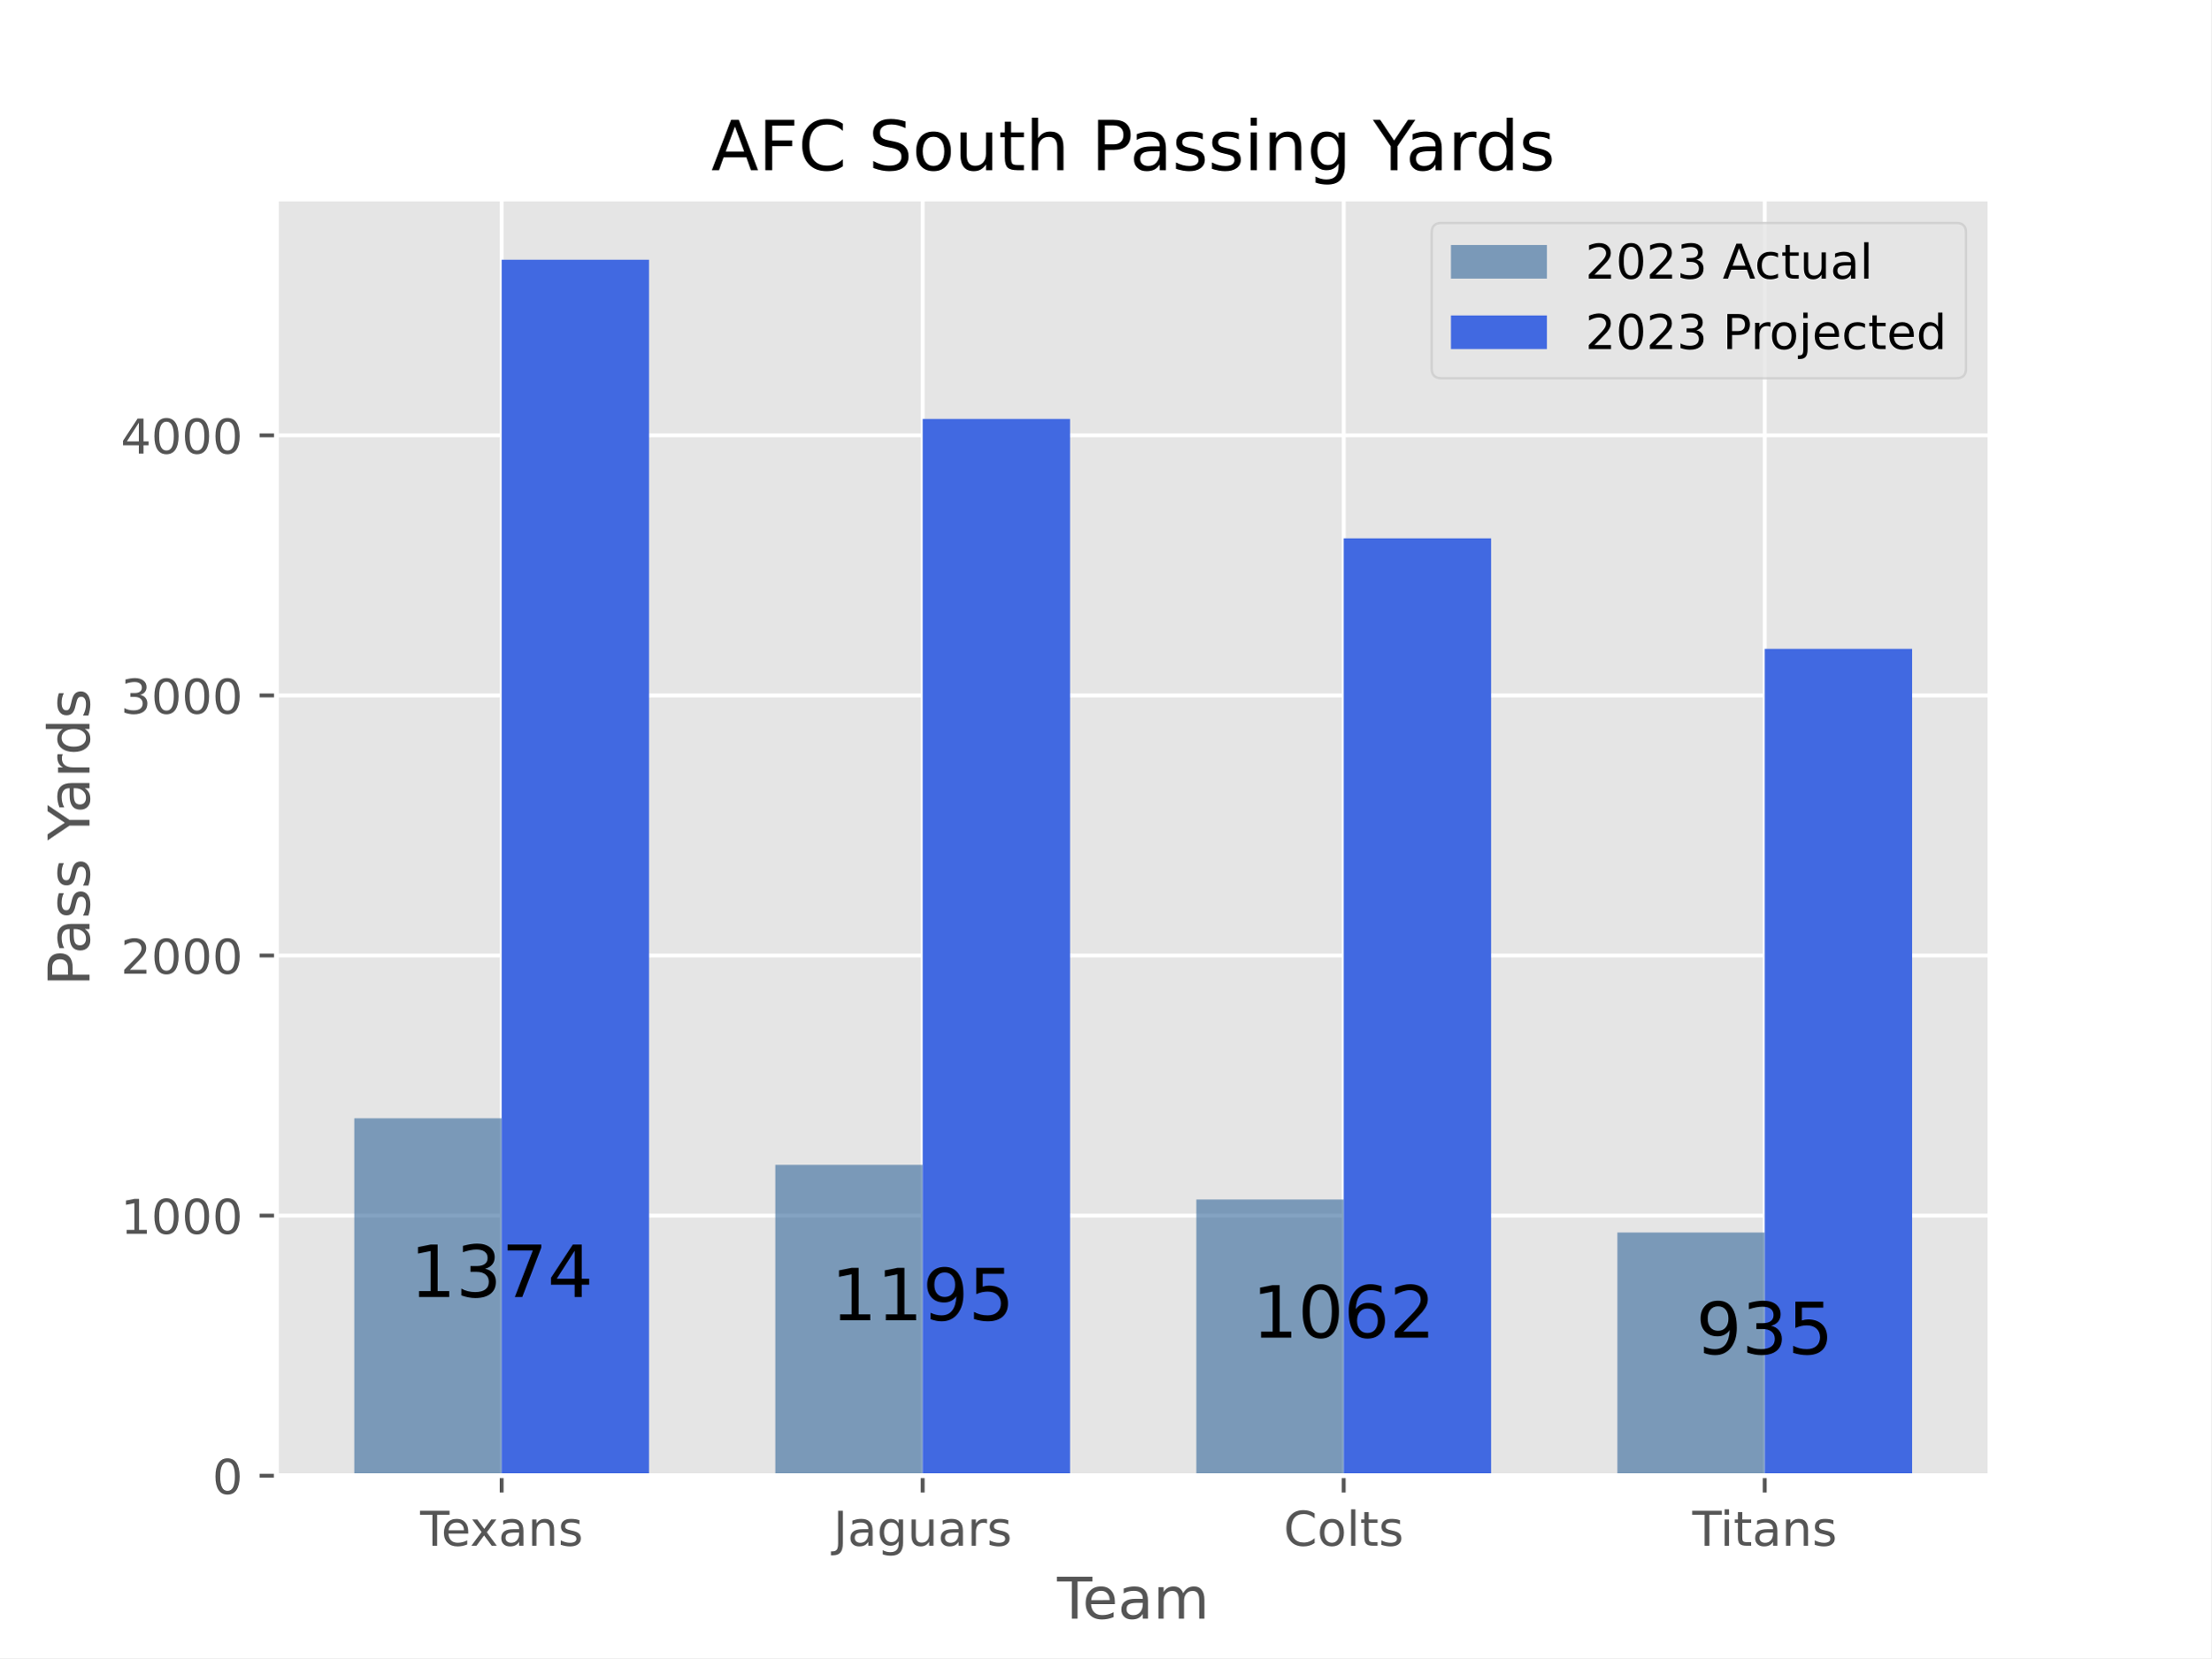
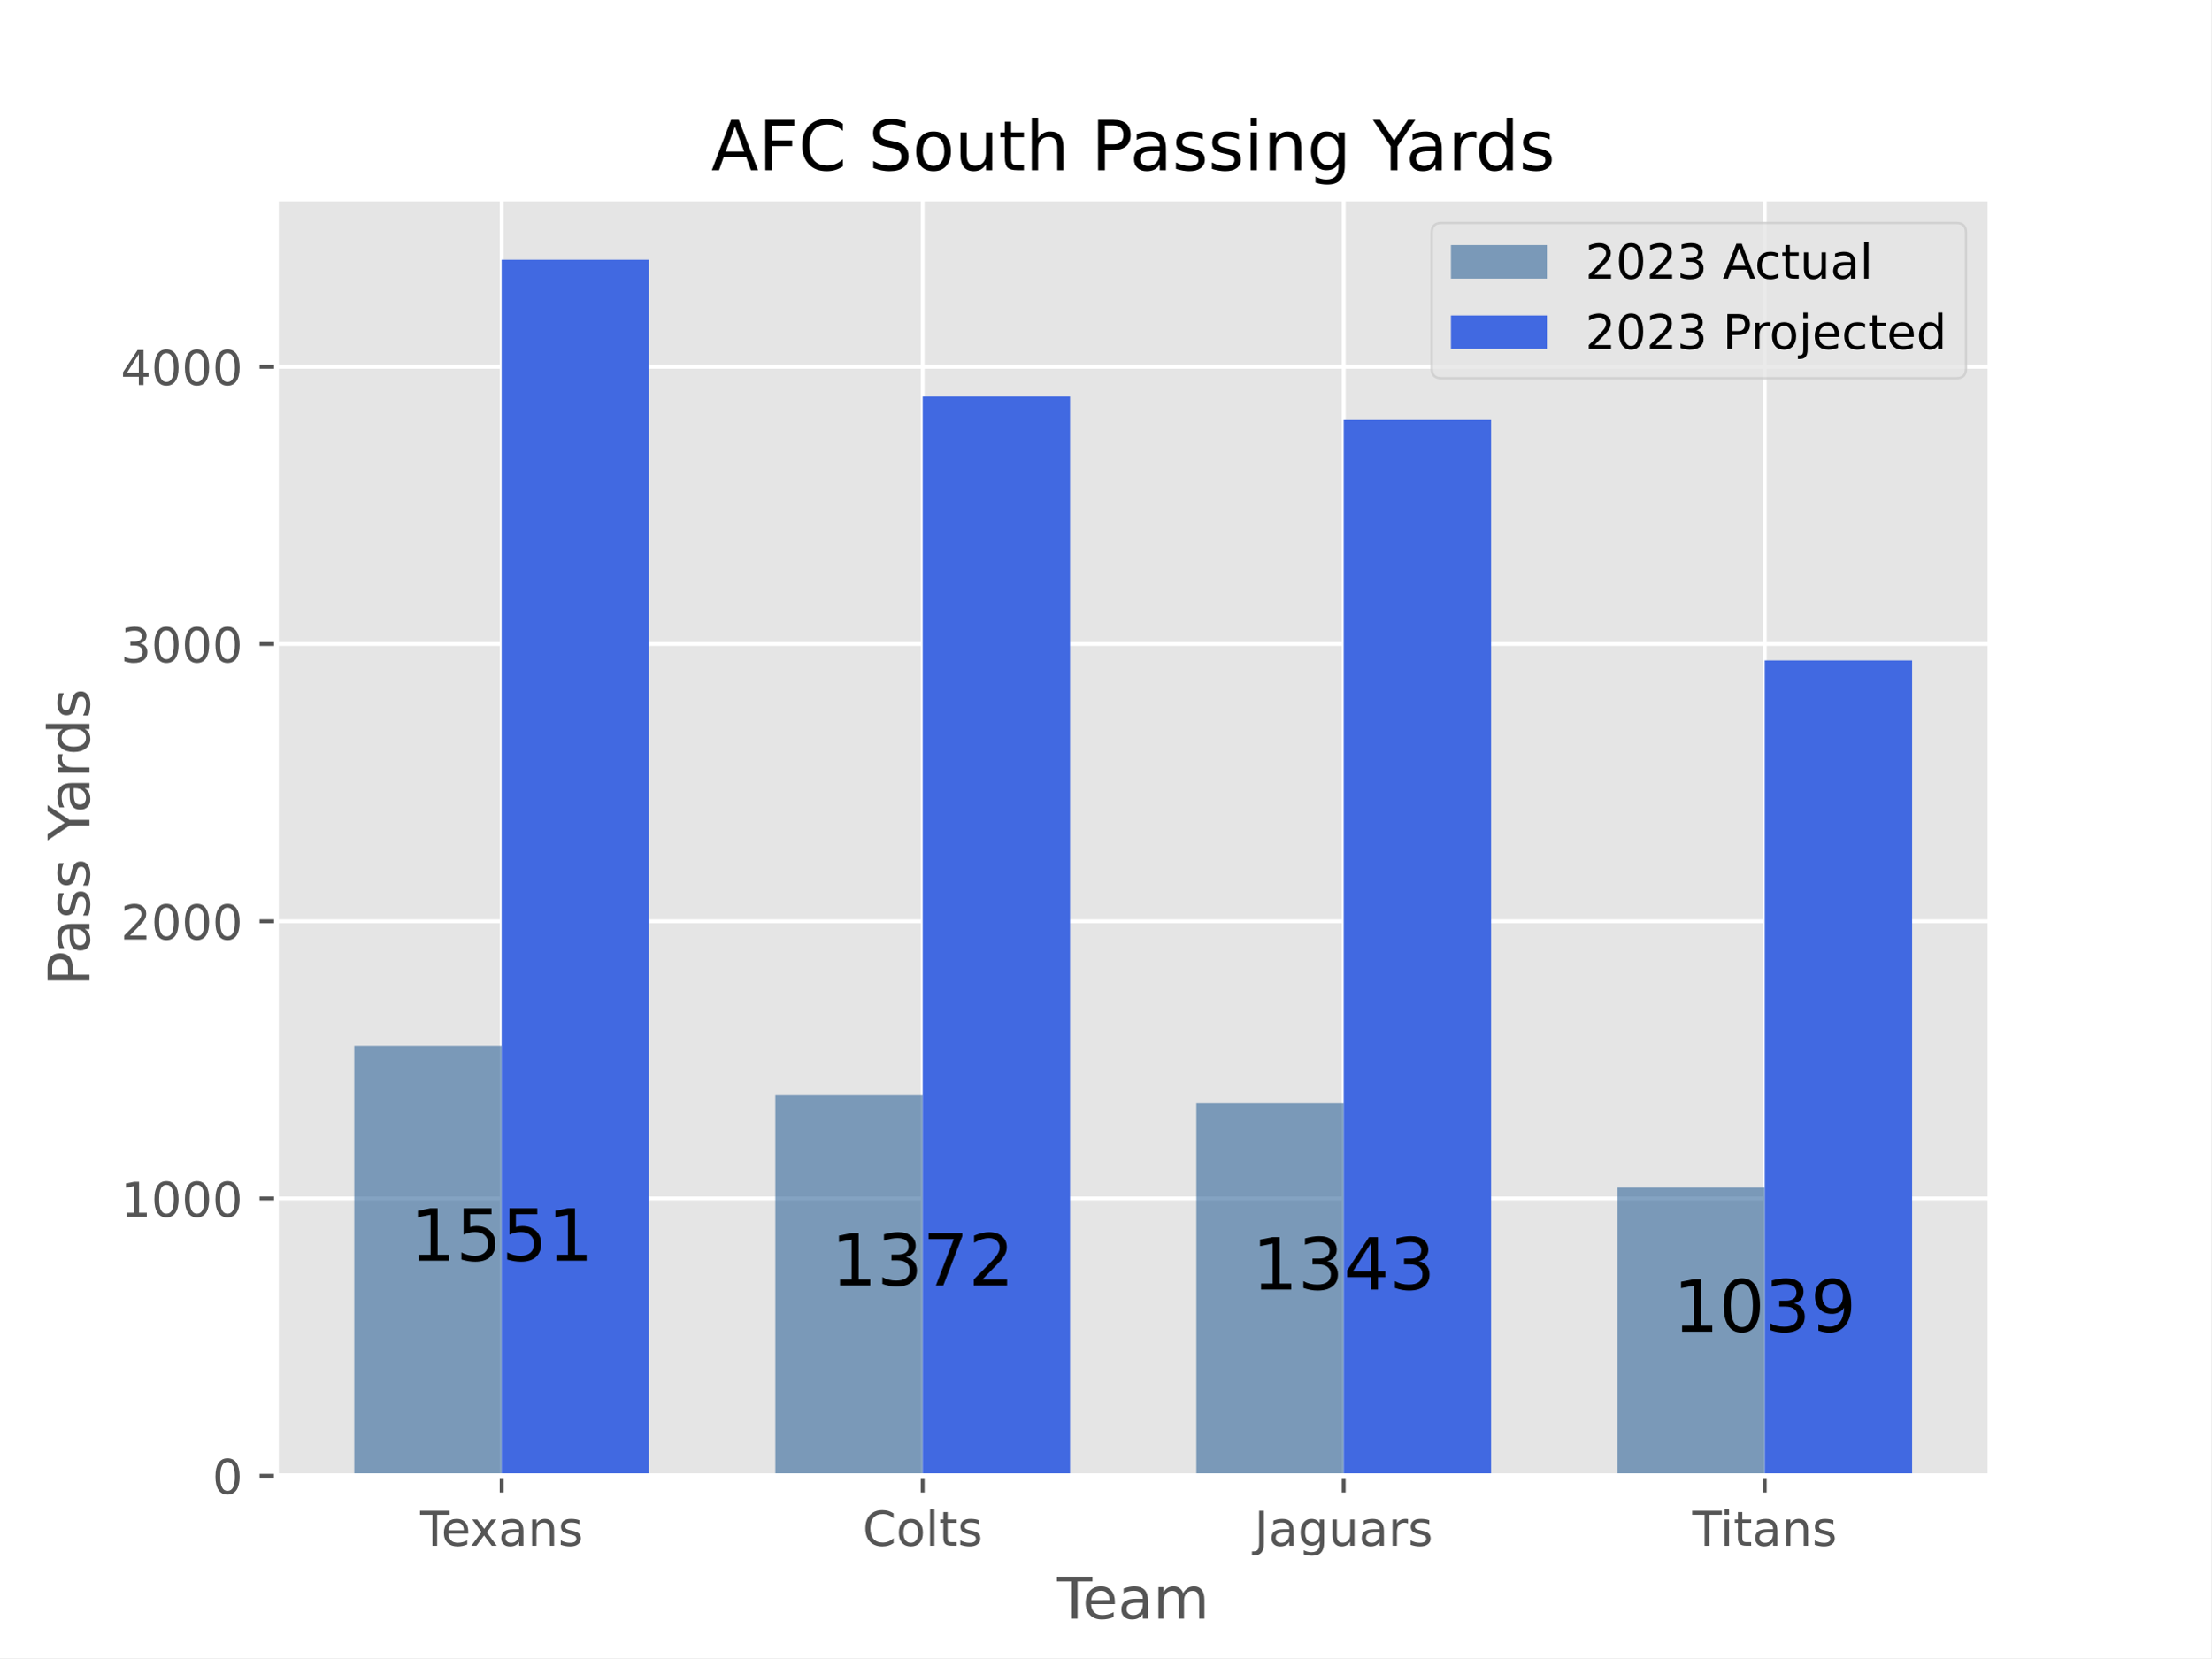
<svg xmlns="http://www.w3.org/2000/svg" xmlns:xlink="http://www.w3.org/1999/xlink" width="460.8pt" height="345.6pt" viewBox="0 0 460.8 345.6" version="1.1">
  <defs>
    <style type="text/css">*{stroke-linejoin: round; stroke-linecap: butt}</style>
  </defs>
  <g id="figure_1">
    <g id="patch_1">
      <path d="M 0 345.6  L 460.8 345.6  L 460.8 0  L 0 0  z " style="fill: #ffffff" />
    </g>
    <g id="axes_1">
      <g id="patch_2">
        <path d="M 57.6 307.584  L 414.72 307.584  L 414.72 41.472  L 57.6 41.472  z " style="fill: #e5e5e5" />
      </g>
      <g id="matplotlib.axis_1">
        <g id="xtick_1">
          <g id="line2d_1">
-             <path d="M 104.543 307.584  L 104.543 41.472  " clip-path="url(#pd7fde28d0a)" style="fill: none; stroke: #ffffff; stroke-width: 0.8; stroke-linecap: square" />
+             <path d="M 104.543 307.584  L 104.543 41.472  " clip-path="url(#pf786ea7216)" style="fill: none; stroke: #ffffff; stroke-width: 0.8; stroke-linecap: square" />
          </g>
          <g id="line2d_2">
            <defs>
-               <path id="me58709a48a" d="M 0 0  L 0 3.5  " style="stroke: #555555; stroke-width: 0.8" />
-             </defs>
-             <g>
-               <use xlink:href="#me58709a48a" x="104.543" y="307.584" style="fill: #555555; stroke: #555555; stroke-width: 0.8" />
+               <path id="md0ad144fc4" d="M 0 0  L 0 3.5  " style="stroke: #555555; stroke-width: 0.8" />
+             </defs>
+             <g>
+               <use xlink:href="#md0ad144fc4" x="104.543" y="307.584" style="fill: #555555; stroke: #555555; stroke-width: 0.8" />
            </g>
          </g>
          <g id="text_1">
            <g style="fill: #555555" transform="translate(87.55345 322.1824) scale(0.1 -0.1)">
              <defs>
                <path id="DejaVuSans-54" d="M -19 4666  L 3928 4666  L 3928 4134  L 2272 4134  L 2272 0  L 1638 0  L 1638 4134  L -19 4134  L -19 4666  z " transform="scale(0.015625)" />
                <path id="DejaVuSans-65" d="M 3597 1894  L 3597 1613  L 953 1613  Q 991 1019 1311 708  Q 1631 397 2203 397  Q 2534 397 2845 478  Q 3156 559 3463 722  L 3463 178  Q 3153 47 2828 -22  Q 2503 -91 2169 -91  Q 1331 -91 842 396  Q 353 884 353 1716  Q 353 2575 817 3079  Q 1281 3584 2069 3584  Q 2775 3584 3186 3129  Q 3597 2675 3597 1894  z M 3022 2063  Q 3016 2534 2758 2815  Q 2500 3097 2075 3097  Q 1594 3097 1305 2825  Q 1016 2553 972 2059  L 3022 2063  z " transform="scale(0.015625)" />
                <path id="DejaVuSans-78" d="M 3513 3500  L 2247 1797  L 3578 0  L 2900 0  L 1881 1375  L 863 0  L 184 0  L 1544 1831  L 300 3500  L 978 3500  L 1906 2253  L 2834 3500  L 3513 3500  z " transform="scale(0.015625)" />
                <path id="DejaVuSans-61" d="M 2194 1759  Q 1497 1759 1228 1600  Q 959 1441 959 1056  Q 959 750 1161 570  Q 1363 391 1709 391  Q 2188 391 2477 730  Q 2766 1069 2766 1631  L 2766 1759  L 2194 1759  z M 3341 1997  L 3341 0  L 2766 0  L 2766 531  Q 2569 213 2275 61  Q 1981 -91 1556 -91  Q 1019 -91 701 211  Q 384 513 384 1019  Q 384 1609 779 1909  Q 1175 2209 1959 2209  L 2766 2209  L 2766 2266  Q 2766 2663 2505 2880  Q 2244 3097 1772 3097  Q 1472 3097 1187 3025  Q 903 2953 641 2809  L 641 3341  Q 956 3463 1253 3523  Q 1550 3584 1831 3584  Q 2591 3584 2966 3190  Q 3341 2797 3341 1997  z " transform="scale(0.015625)" />
                <path id="DejaVuSans-6e" d="M 3513 2113  L 3513 0  L 2938 0  L 2938 2094  Q 2938 2591 2744 2837  Q 2550 3084 2163 3084  Q 1697 3084 1428 2787  Q 1159 2491 1159 1978  L 1159 0  L 581 0  L 581 3500  L 1159 3500  L 1159 2956  Q 1366 3272 1645 3428  Q 1925 3584 2291 3584  Q 2894 3584 3203 3211  Q 3513 2838 3513 2113  z " transform="scale(0.015625)" />
                <path id="DejaVuSans-73" d="M 2834 3397  L 2834 2853  Q 2591 2978 2328 3040  Q 2066 3103 1784 3103  Q 1356 3103 1142 2972  Q 928 2841 928 2578  Q 928 2378 1081 2264  Q 1234 2150 1697 2047  L 1894 2003  Q 2506 1872 2764 1633  Q 3022 1394 3022 966  Q 3022 478 2636 193  Q 2250 -91 1575 -91  Q 1294 -91 989 -36  Q 684 19 347 128  L 347 722  Q 666 556 975 473  Q 1284 391 1588 391  Q 1994 391 2212 530  Q 2431 669 2431 922  Q 2431 1156 2273 1281  Q 2116 1406 1581 1522  L 1381 1569  Q 847 1681 609 1914  Q 372 2147 372 2553  Q 372 3047 722 3315  Q 1072 3584 1716 3584  Q 2034 3584 2315 3537  Q 2597 3491 2834 3397  z " transform="scale(0.015625)" />
              </defs>
              <use xlink:href="#DejaVuSans-54" />
              <use xlink:href="#DejaVuSans-65" x="44.084" />
              <use xlink:href="#DejaVuSans-78" x="103.857" />
              <use xlink:href="#DejaVuSans-61" x="163.037" />
              <use xlink:href="#DejaVuSans-6e" x="224.316" />
              <use xlink:href="#DejaVuSans-73" x="287.695" />
            </g>
          </g>
        </g>
        <g id="xtick_2">
          <g id="line2d_3">
-             <path d="M 192.288 307.584  L 192.288 41.472  " clip-path="url(#pd7fde28d0a)" style="fill: none; stroke: #ffffff; stroke-width: 0.8; stroke-linecap: square" />
+             <path d="M 192.288 307.584  L 192.288 41.472  " clip-path="url(#pf786ea7216)" style="fill: none; stroke: #ffffff; stroke-width: 0.8; stroke-linecap: square" />
          </g>
          <g id="line2d_4">
            <g>
-               <use xlink:href="#me58709a48a" x="192.288" y="307.584" style="fill: #555555; stroke: #555555; stroke-width: 0.8" />
+               <use xlink:href="#md0ad144fc4" x="192.288" y="307.584" style="fill: #555555; stroke: #555555; stroke-width: 0.8" />
            </g>
          </g>
          <g id="text_2">
-             <g style="fill: #555555" transform="translate(173.6815 322.1824) scale(0.1 -0.1)">
+             <g style="fill: #555555" transform="translate(179.7831 322.1824) scale(0.1 -0.1)">
+               <defs>
+                 <path id="DejaVuSans-43" d="M 4122 4306  L 4122 3641  Q 3803 3938 3442 4084  Q 3081 4231 2675 4231  Q 1875 4231 1450 3742  Q 1025 3253 1025 2328  Q 1025 1406 1450 917  Q 1875 428 2675 428  Q 3081 428 3442 575  Q 3803 722 4122 1019  L 4122 359  Q 3791 134 3420 21  Q 3050 -91 2638 -91  Q 1578 -91 968 557  Q 359 1206 359 2328  Q 359 3453 968 4101  Q 1578 4750 2638 4750  Q 3056 4750 3426 4639  Q 3797 4528 4122 4306  z " transform="scale(0.015625)" />
+                 <path id="DejaVuSans-6f" d="M 1959 3097  Q 1497 3097 1228 2736  Q 959 2375 959 1747  Q 959 1119 1226 758  Q 1494 397 1959 397  Q 2419 397 2687 759  Q 2956 1122 2956 1747  Q 2956 2369 2687 2733  Q 2419 3097 1959 3097  z M 1959 3584  Q 2709 3584 3137 3096  Q 3566 2609 3566 1747  Q 3566 888 3137 398  Q 2709 -91 1959 -91  Q 1206 -91 779 398  Q 353 888 353 1747  Q 353 2609 779 3096  Q 1206 3584 1959 3584  z " transform="scale(0.015625)" />
+                 <path id="DejaVuSans-6c" d="M 603 4863  L 1178 4863  L 1178 0  L 603 0  L 603 4863  z " transform="scale(0.015625)" />
+                 <path id="DejaVuSans-74" d="M 1172 4494  L 1172 3500  L 2356 3500  L 2356 3053  L 1172 3053  L 1172 1153  Q 1172 725 1289 603  Q 1406 481 1766 481  L 2356 481  L 2356 0  L 1766 0  Q 1100 0 847 248  Q 594 497 594 1153  L 594 3053  L 172 3053  L 172 3500  L 594 3500  L 594 4494  L 1172 4494  z " transform="scale(0.015625)" />
+               </defs>
+               <use xlink:href="#DejaVuSans-43" />
+               <use xlink:href="#DejaVuSans-6f" x="69.824" />
+               <use xlink:href="#DejaVuSans-6c" x="131.006" />
+               <use xlink:href="#DejaVuSans-74" x="158.789" />
+               <use xlink:href="#DejaVuSans-73" x="197.998" />
+             </g>
+           </g>
+         </g>
+         <g id="xtick_3">
+           <g id="line2d_5">
+             <path d="M 280.032 307.584  L 280.032 41.472  " clip-path="url(#pf786ea7216)" style="fill: none; stroke: #ffffff; stroke-width: 0.8; stroke-linecap: square" />
+           </g>
+           <g id="line2d_6">
+             <g>
+               <use xlink:href="#md0ad144fc4" x="280.032" y="307.584" style="fill: #555555; stroke: #555555; stroke-width: 0.8" />
+             </g>
+           </g>
+           <g id="text_3">
+             <g style="fill: #555555" transform="translate(261.426 322.1824) scale(0.1 -0.1)">
              <defs>
                <path id="DejaVuSans-4a" d="M 628 4666  L 1259 4666  L 1259 325  Q 1259 -519 939 -900  Q 619 -1281 -91 -1281  L -331 -1281  L -331 -750  L -134 -750  Q 284 -750 456 -515  Q 628 -281 628 325  L 628 4666  z " transform="scale(0.015625)" />
                <path id="DejaVuSans-67" d="M 2906 1791  Q 2906 2416 2648 2759  Q 2391 3103 1925 3103  Q 1463 3103 1205 2759  Q 947 2416 947 1791  Q 947 1169 1205 825  Q 1463 481 1925 481  Q 2391 481 2648 825  Q 2906 1169 2906 1791  z M 3481 434  Q 3481 -459 3084 -895  Q 2688 -1331 1869 -1331  Q 1566 -1331 1297 -1286  Q 1028 -1241 775 -1147  L 775 -588  Q 1028 -725 1275 -790  Q 1522 -856 1778 -856  Q 2344 -856 2625 -561  Q 2906 -266 2906 331  L 2906 616  Q 2728 306 2450 153  Q 2172 0 1784 0  Q 1141 0 747 490  Q 353 981 353 1791  Q 353 2603 747 3093  Q 1141 3584 1784 3584  Q 2172 3584 2450 3431  Q 2728 3278 2906 2969  L 2906 3500  L 3481 3500  L 3481 434  z " transform="scale(0.015625)" />
                <path id="DejaVuSans-75" d="M 544 1381  L 544 3500  L 1119 3500  L 1119 1403  Q 1119 906 1312 657  Q 1506 409 1894 409  Q 2359 409 2629 706  Q 2900 1003 2900 1516  L 2900 3500  L 3475 3500  L 3475 0  L 2900 0  L 2900 538  Q 2691 219 2414 64  Q 2138 -91 1772 -91  Q 1169 -91 856 284  Q 544 659 544 1381  z M 1991 3584  L 1991 3584  z " transform="scale(0.015625)" />
                <path id="DejaVuSans-72" d="M 2631 2963  Q 2534 3019 2420 3045  Q 2306 3072 2169 3072  Q 1681 3072 1420 2755  Q 1159 2438 1159 1844  L 1159 0  L 581 0  L 581 3500  L 1159 3500  L 1159 2956  Q 1341 3275 1631 3429  Q 1922 3584 2338 3584  Q 2397 3584 2469 3576  Q 2541 3569 2628 3553  L 2631 2963  z " transform="scale(0.015625)" />
              </defs>
              <use xlink:href="#DejaVuSans-4a" />
              <use xlink:href="#DejaVuSans-61" x="29.492" />
              <use xlink:href="#DejaVuSans-67" x="90.771" />
              <use xlink:href="#DejaVuSans-75" x="154.248" />
              <use xlink:href="#DejaVuSans-61" x="217.627" />
              <use xlink:href="#DejaVuSans-72" x="278.906" />
              <use xlink:href="#DejaVuSans-73" x="320.02" />
            </g>
          </g>
        </g>
-         <g id="xtick_3">
-           <g id="line2d_5">
-             <path d="M 280.032 307.584  L 280.032 41.472  " clip-path="url(#pd7fde28d0a)" style="fill: none; stroke: #ffffff; stroke-width: 0.8; stroke-linecap: square" />
-           </g>
-           <g id="line2d_6">
-             <g>
-               <use xlink:href="#me58709a48a" x="280.032" y="307.584" style="fill: #555555; stroke: #555555; stroke-width: 0.8" />
-             </g>
-           </g>
-           <g id="text_3">
-             <g style="fill: #555555" transform="translate(267.5275 322.1824) scale(0.1 -0.1)">
-               <defs>
-                 <path id="DejaVuSans-43" d="M 4122 4306  L 4122 3641  Q 3803 3938 3442 4084  Q 3081 4231 2675 4231  Q 1875 4231 1450 3742  Q 1025 3253 1025 2328  Q 1025 1406 1450 917  Q 1875 428 2675 428  Q 3081 428 3442 575  Q 3803 722 4122 1019  L 4122 359  Q 3791 134 3420 21  Q 3050 -91 2638 -91  Q 1578 -91 968 557  Q 359 1206 359 2328  Q 359 3453 968 4101  Q 1578 4750 2638 4750  Q 3056 4750 3426 4639  Q 3797 4528 4122 4306  z " transform="scale(0.015625)" />
-                 <path id="DejaVuSans-6f" d="M 1959 3097  Q 1497 3097 1228 2736  Q 959 2375 959 1747  Q 959 1119 1226 758  Q 1494 397 1959 397  Q 2419 397 2687 759  Q 2956 1122 2956 1747  Q 2956 2369 2687 2733  Q 2419 3097 1959 3097  z M 1959 3584  Q 2709 3584 3137 3096  Q 3566 2609 3566 1747  Q 3566 888 3137 398  Q 2709 -91 1959 -91  Q 1206 -91 779 398  Q 353 888 353 1747  Q 353 2609 779 3096  Q 1206 3584 1959 3584  z " transform="scale(0.015625)" />
-                 <path id="DejaVuSans-6c" d="M 603 4863  L 1178 4863  L 1178 0  L 603 0  L 603 4863  z " transform="scale(0.015625)" />
-                 <path id="DejaVuSans-74" d="M 1172 4494  L 1172 3500  L 2356 3500  L 2356 3053  L 1172 3053  L 1172 1153  Q 1172 725 1289 603  Q 1406 481 1766 481  L 2356 481  L 2356 0  L 1766 0  Q 1100 0 847 248  Q 594 497 594 1153  L 594 3053  L 172 3053  L 172 3500  L 594 3500  L 594 4494  L 1172 4494  z " transform="scale(0.015625)" />
-               </defs>
-               <use xlink:href="#DejaVuSans-43" />
-               <use xlink:href="#DejaVuSans-6f" x="69.824" />
-               <use xlink:href="#DejaVuSans-6c" x="131.006" />
-               <use xlink:href="#DejaVuSans-74" x="158.789" />
-               <use xlink:href="#DejaVuSans-73" x="197.998" />
-             </g>
-           </g>
-         </g>
        <g id="xtick_4">
          <g id="line2d_7">
-             <path d="M 367.777 307.584  L 367.777 41.472  " clip-path="url(#pd7fde28d0a)" style="fill: none; stroke: #ffffff; stroke-width: 0.8; stroke-linecap: square" />
+             <path d="M 367.777 307.584  L 367.777 41.472  " clip-path="url(#pf786ea7216)" style="fill: none; stroke: #ffffff; stroke-width: 0.8; stroke-linecap: square" />
          </g>
          <g id="line2d_8">
            <g>
-               <use xlink:href="#me58709a48a" x="367.777" y="307.584" style="fill: #555555; stroke: #555555; stroke-width: 0.8" />
+               <use xlink:href="#md0ad144fc4" x="367.777" y="307.584" style="fill: #555555; stroke: #555555; stroke-width: 0.8" />
            </g>
          </g>
          <g id="text_4">
            <g style="fill: #555555" transform="translate(352.6923 322.1824) scale(0.1 -0.1)">
              <defs>
                <path id="DejaVuSans-69" d="M 603 3500  L 1178 3500  L 1178 0  L 603 0  L 603 3500  z M 603 4863  L 1178 4863  L 1178 4134  L 603 4134  L 603 4863  z " transform="scale(0.015625)" />
              </defs>
              <use xlink:href="#DejaVuSans-54" />
              <use xlink:href="#DejaVuSans-69" x="57.959" />
              <use xlink:href="#DejaVuSans-74" x="85.742" />
              <use xlink:href="#DejaVuSans-61" x="124.951" />
              <use xlink:href="#DejaVuSans-6e" x="186.23" />
              <use xlink:href="#DejaVuSans-73" x="249.609" />
            </g>
          </g>
        </g>
        <g id="text_5">
          <g style="fill: #555555" transform="translate(220.3022 337.3802) scale(0.12 -0.12)">
            <defs>
              <path id="DejaVuSans-6d" d="M 3328 2828  Q 3544 3216 3844 3400  Q 4144 3584 4550 3584  Q 5097 3584 5394 3201  Q 5691 2819 5691 2113  L 5691 0  L 5113 0  L 5113 2094  Q 5113 2597 4934 2840  Q 4756 3084 4391 3084  Q 3944 3084 3684 2787  Q 3425 2491 3425 1978  L 3425 0  L 2847 0  L 2847 2094  Q 2847 2600 2669 2842  Q 2491 3084 2119 3084  Q 1678 3084 1418 2786  Q 1159 2488 1159 1978  L 1159 0  L 581 0  L 581 3500  L 1159 3500  L 1159 2956  Q 1356 3278 1631 3431  Q 1906 3584 2284 3584  Q 2666 3584 2933 3390  Q 3200 3197 3328 2828  z " transform="scale(0.015625)" />
            </defs>
            <use xlink:href="#DejaVuSans-54" />
            <use xlink:href="#DejaVuSans-65" x="44.084" />
            <use xlink:href="#DejaVuSans-61" x="105.607" />
            <use xlink:href="#DejaVuSans-6d" x="166.887" />
          </g>
        </g>
      </g>
      <g id="matplotlib.axis_2">
        <g id="ytick_1">
          <g id="line2d_9">
-             <path d="M 57.6 307.584  L 414.72 307.584  " clip-path="url(#pd7fde28d0a)" style="fill: none; stroke: #ffffff; stroke-width: 0.8; stroke-linecap: square" />
+             <path d="M 57.6 307.584  L 414.72 307.584  " clip-path="url(#pf786ea7216)" style="fill: none; stroke: #ffffff; stroke-width: 0.8; stroke-linecap: square" />
          </g>
          <g id="line2d_10">
            <defs>
-               <path id="me7095c2337" d="M 0 0  L -3.5 0  " style="stroke: #555555; stroke-width: 0.8" />
-             </defs>
-             <g>
-               <use xlink:href="#me7095c2337" x="57.6" y="307.584" style="fill: #555555; stroke: #555555; stroke-width: 0.8" />
+               <path id="m63a3f091af" d="M 0 0  L -3.5 0  " style="stroke: #555555; stroke-width: 0.8" />
+             </defs>
+             <g>
+               <use xlink:href="#m63a3f091af" x="57.6" y="307.584" style="fill: #555555; stroke: #555555; stroke-width: 0.8" />
            </g>
          </g>
          <g id="text_6">
            <g style="fill: #555555" transform="translate(44.2375 311.3832) scale(0.1 -0.1)">
              <defs>
                <path id="DejaVuSans-30" d="M 2034 4250  Q 1547 4250 1301 3770  Q 1056 3291 1056 2328  Q 1056 1369 1301 889  Q 1547 409 2034 409  Q 2525 409 2770 889  Q 3016 1369 3016 2328  Q 3016 3291 2770 3770  Q 2525 4250 2034 4250  z M 2034 4750  Q 2819 4750 3233 4129  Q 3647 3509 3647 2328  Q 3647 1150 3233 529  Q 2819 -91 2034 -91  Q 1250 -91 836 529  Q 422 1150 422 2328  Q 422 3509 836 4129  Q 1250 4750 2034 4750  z " transform="scale(0.015625)" />
              </defs>
              <use xlink:href="#DejaVuSans-30" />
            </g>
          </g>
        </g>
        <g id="ytick_2">
          <g id="line2d_11">
-             <path d="M 57.6 253.372  L 414.72 253.372  " clip-path="url(#pd7fde28d0a)" style="fill: none; stroke: #ffffff; stroke-width: 0.8; stroke-linecap: square" />
+             <path d="M 57.6 249.8  L 414.72 249.8  " clip-path="url(#pf786ea7216)" style="fill: none; stroke: #ffffff; stroke-width: 0.8; stroke-linecap: square" />
          </g>
          <g id="line2d_12">
            <g>
-               <use xlink:href="#me7095c2337" x="57.6" y="253.372" style="fill: #555555; stroke: #555555; stroke-width: 0.8" />
+               <use xlink:href="#m63a3f091af" x="57.6" y="249.8" style="fill: #555555; stroke: #555555; stroke-width: 0.8" />
            </g>
          </g>
          <g id="text_7">
-             <g style="fill: #555555" transform="translate(25.15 257.1715) scale(0.1 -0.1)">
+             <g style="fill: #555555" transform="translate(25.15 253.5994) scale(0.1 -0.1)">
              <defs>
                <path id="DejaVuSans-31" d="M 794 531  L 1825 531  L 1825 4091  L 703 3866  L 703 4441  L 1819 4666  L 2450 4666  L 2450 531  L 3481 531  L 3481 0  L 794 0  L 794 531  z " transform="scale(0.015625)" />
              </defs>
              <use xlink:href="#DejaVuSans-31" />
              <use xlink:href="#DejaVuSans-30" x="63.623" />
              <use xlink:href="#DejaVuSans-30" x="127.246" />
              <use xlink:href="#DejaVuSans-30" x="190.869" />
            </g>
          </g>
        </g>
        <g id="ytick_3">
          <g id="line2d_13">
-             <path d="M 57.6 199.16  L 414.72 199.16  " clip-path="url(#pd7fde28d0a)" style="fill: none; stroke: #ffffff; stroke-width: 0.8; stroke-linecap: square" />
+             <path d="M 57.6 192.016  L 414.72 192.016  " clip-path="url(#pf786ea7216)" style="fill: none; stroke: #ffffff; stroke-width: 0.8; stroke-linecap: square" />
          </g>
          <g id="line2d_14">
            <g>
-               <use xlink:href="#me7095c2337" x="57.6" y="199.16" style="fill: #555555; stroke: #555555; stroke-width: 0.8" />
+               <use xlink:href="#m63a3f091af" x="57.6" y="192.016" style="fill: #555555; stroke: #555555; stroke-width: 0.8" />
            </g>
          </g>
          <g id="text_8">
-             <g style="fill: #555555" transform="translate(25.15 202.9597) scale(0.1 -0.1)">
+             <g style="fill: #555555" transform="translate(25.15 195.8155) scale(0.1 -0.1)">
              <defs>
                <path id="DejaVuSans-32" d="M 1228 531  L 3431 531  L 3431 0  L 469 0  L 469 531  Q 828 903 1448 1529  Q 2069 2156 2228 2338  Q 2531 2678 2651 2914  Q 2772 3150 2772 3378  Q 2772 3750 2511 3984  Q 2250 4219 1831 4219  Q 1534 4219 1204 4116  Q 875 4013 500 3803  L 500 4441  Q 881 4594 1212 4672  Q 1544 4750 1819 4750  Q 2544 4750 2975 4387  Q 3406 4025 3406 3419  Q 3406 3131 3298 2873  Q 3191 2616 2906 2266  Q 2828 2175 2409 1742  Q 1991 1309 1228 531  z " transform="scale(0.015625)" />
              </defs>
              <use xlink:href="#DejaVuSans-32" />
              <use xlink:href="#DejaVuSans-30" x="63.623" />
              <use xlink:href="#DejaVuSans-30" x="127.246" />
              <use xlink:href="#DejaVuSans-30" x="190.869" />
            </g>
          </g>
        </g>
        <g id="ytick_4">
          <g id="line2d_15">
-             <path d="M 57.6 144.949  L 414.72 144.949  " clip-path="url(#pd7fde28d0a)" style="fill: none; stroke: #ffffff; stroke-width: 0.8; stroke-linecap: square" />
+             <path d="M 57.6 134.232  L 414.72 134.232  " clip-path="url(#pf786ea7216)" style="fill: none; stroke: #ffffff; stroke-width: 0.8; stroke-linecap: square" />
          </g>
          <g id="line2d_16">
            <g>
-               <use xlink:href="#me7095c2337" x="57.6" y="144.949" style="fill: #555555; stroke: #555555; stroke-width: 0.8" />
+               <use xlink:href="#m63a3f091af" x="57.6" y="134.232" style="fill: #555555; stroke: #555555; stroke-width: 0.8" />
            </g>
          </g>
          <g id="text_9">
-             <g style="fill: #555555" transform="translate(25.15 148.7479) scale(0.1 -0.1)">
+             <g style="fill: #555555" transform="translate(25.15 138.0316) scale(0.1 -0.1)">
              <defs>
                <path id="DejaVuSans-33" d="M 2597 2516  Q 3050 2419 3304 2112  Q 3559 1806 3559 1356  Q 3559 666 3084 287  Q 2609 -91 1734 -91  Q 1441 -91 1130 -33  Q 819 25 488 141  L 488 750  Q 750 597 1062 519  Q 1375 441 1716 441  Q 2309 441 2620 675  Q 2931 909 2931 1356  Q 2931 1769 2642 2001  Q 2353 2234 1838 2234  L 1294 2234  L 1294 2753  L 1863 2753  Q 2328 2753 2575 2939  Q 2822 3125 2822 3475  Q 2822 3834 2567 4026  Q 2313 4219 1838 4219  Q 1578 4219 1281 4162  Q 984 4106 628 3988  L 628 4550  Q 988 4650 1302 4700  Q 1616 4750 1894 4750  Q 2613 4750 3031 4423  Q 3450 4097 3450 3541  Q 3450 3153 3228 2886  Q 3006 2619 2597 2516  z " transform="scale(0.015625)" />
              </defs>
              <use xlink:href="#DejaVuSans-33" />
              <use xlink:href="#DejaVuSans-30" x="63.623" />
              <use xlink:href="#DejaVuSans-30" x="127.246" />
              <use xlink:href="#DejaVuSans-30" x="190.869" />
            </g>
          </g>
        </g>
        <g id="ytick_5">
          <g id="line2d_17">
-             <path d="M 57.6 90.737  L 414.72 90.737  " clip-path="url(#pd7fde28d0a)" style="fill: none; stroke: #ffffff; stroke-width: 0.8; stroke-linecap: square" />
+             <path d="M 57.6 76.449  L 414.72 76.449  " clip-path="url(#pf786ea7216)" style="fill: none; stroke: #ffffff; stroke-width: 0.8; stroke-linecap: square" />
          </g>
          <g id="line2d_18">
            <g>
-               <use xlink:href="#me7095c2337" x="57.6" y="90.737" style="fill: #555555; stroke: #555555; stroke-width: 0.8" />
+               <use xlink:href="#m63a3f091af" x="57.6" y="76.449" style="fill: #555555; stroke: #555555; stroke-width: 0.8" />
            </g>
          </g>
          <g id="text_10">
-             <g style="fill: #555555" transform="translate(25.15 94.53616) scale(0.1 -0.1)">
+             <g style="fill: #555555" transform="translate(25.15 80.24779) scale(0.1 -0.1)">
              <defs>
                <path id="DejaVuSans-34" d="M 2419 4116  L 825 1625  L 2419 1625  L 2419 4116  z M 2253 4666  L 3047 4666  L 3047 1625  L 3713 1625  L 3713 1100  L 3047 1100  L 3047 0  L 2419 0  L 2419 1100  L 313 1100  L 313 1709  L 2253 4666  z " transform="scale(0.015625)" />
              </defs>
              <use xlink:href="#DejaVuSans-34" />
              <use xlink:href="#DejaVuSans-30" x="63.623" />
              <use xlink:href="#DejaVuSans-30" x="127.246" />
              <use xlink:href="#DejaVuSans-30" x="190.869" />
            </g>
          </g>
        </g>
        <g id="text_11">
          <g style="fill: #555555" transform="translate(18.65438 205.5236) rotate(-90) scale(0.12 -0.12)">
            <defs>
              <path id="DejaVuSans-50" d="M 1259 4147  L 1259 2394  L 2053 2394  Q 2494 2394 2734 2622  Q 2975 2850 2975 3272  Q 2975 3691 2734 3919  Q 2494 4147 2053 4147  L 1259 4147  z M 628 4666  L 2053 4666  Q 2838 4666 3239 4311  Q 3641 3956 3641 3272  Q 3641 2581 3239 2228  Q 2838 1875 2053 1875  L 1259 1875  L 1259 0  L 628 0  L 628 4666  z " transform="scale(0.015625)" />
              <path id="DejaVuSans-20" transform="scale(0.015625)" />
              <path id="DejaVuSans-59" d="M -13 4666  L 666 4666  L 1959 2747  L 3244 4666  L 3922 4666  L 2272 2222  L 2272 0  L 1638 0  L 1638 2222  L -13 4666  z " transform="scale(0.015625)" />
              <path id="DejaVuSans-64" d="M 2906 2969  L 2906 4863  L 3481 4863  L 3481 0  L 2906 0  L 2906 525  Q 2725 213 2448 61  Q 2172 -91 1784 -91  Q 1150 -91 751 415  Q 353 922 353 1747  Q 353 2572 751 3078  Q 1150 3584 1784 3584  Q 2172 3584 2448 3432  Q 2725 3281 2906 2969  z M 947 1747  Q 947 1113 1208 752  Q 1469 391 1925 391  Q 2381 391 2643 752  Q 2906 1113 2906 1747  Q 2906 2381 2643 2742  Q 2381 3103 1925 3103  Q 1469 3103 1208 2742  Q 947 2381 947 1747  z " transform="scale(0.015625)" />
            </defs>
            <use xlink:href="#DejaVuSans-50" />
            <use xlink:href="#DejaVuSans-61" x="55.803" />
            <use xlink:href="#DejaVuSans-73" x="117.082" />
            <use xlink:href="#DejaVuSans-73" x="169.182" />
            <use xlink:href="#DejaVuSans-20" x="221.281" />
            <use xlink:href="#DejaVuSans-59" x="253.068" />
            <use xlink:href="#DejaVuSans-61" x="300.402" />
            <use xlink:href="#DejaVuSans-72" x="361.682" />
            <use xlink:href="#DejaVuSans-64" x="401.045" />
            <use xlink:href="#DejaVuSans-73" x="464.521" />
          </g>
        </g>
      </g>
      <g id="patch_3">
-         <path d="M 73.833 307.584  L 104.543 307.584  L 104.543 233.097  L 73.833 233.097  z " clip-path="url(#pd7fde28d0a)" style="fill: #336699; fill-opacity: 0.6" />
+         <path d="M 73.833 307.584  L 104.543 307.584  L 104.543 217.961  L 73.833 217.961  z " clip-path="url(#pf786ea7216)" style="fill: #336699; fill-opacity: 0.6" />
      </g>
      <g id="patch_4">
-         <path d="M 161.577 307.584  L 192.288 307.584  L 192.288 242.801  L 161.577 242.801  z " clip-path="url(#pd7fde28d0a)" style="fill: #336699; fill-opacity: 0.6" />
+         <path d="M 161.577 307.584  L 192.288 307.584  L 192.288 228.305  L 161.577 228.305  z " clip-path="url(#pf786ea7216)" style="fill: #336699; fill-opacity: 0.6" />
      </g>
      <g id="patch_5">
-         <path d="M 249.322 307.584  L 280.032 307.584  L 280.032 250.011  L 249.322 250.011  z " clip-path="url(#pd7fde28d0a)" style="fill: #336699; fill-opacity: 0.6" />
+         <path d="M 249.322 307.584  L 280.032 307.584  L 280.032 229.98  L 249.322 229.98  z " clip-path="url(#pf786ea7216)" style="fill: #336699; fill-opacity: 0.6" />
      </g>
      <g id="patch_6">
-         <path d="M 337.066 307.584  L 367.777 307.584  L 367.777 256.896  L 337.066 256.896  z " clip-path="url(#pd7fde28d0a)" style="fill: #336699; fill-opacity: 0.6" />
+         <path d="M 337.066 307.584  L 367.777 307.584  L 367.777 247.547  L 337.066 247.547  z " clip-path="url(#pf786ea7216)" style="fill: #336699; fill-opacity: 0.6" />
      </g>
      <g id="patch_7">
-         <path d="M 104.543 307.584  L 135.254 307.584  L 135.254 54.144  L 104.543 54.144  z " clip-path="url(#pd7fde28d0a)" style="fill: #4169e1" />
+         <path d="M 104.543 307.584  L 135.254 307.584  L 135.254 54.144  L 104.543 54.144  z " clip-path="url(#pf786ea7216)" style="fill: #4169e1" />
      </g>
      <g id="patch_8">
-         <path d="M 192.288 307.584  L 222.998 307.584  L 222.998 87.322  L 192.288 87.322  z " clip-path="url(#pd7fde28d0a)" style="fill: #4169e1" />
+         <path d="M 192.288 307.584  L 222.998 307.584  L 222.998 82.631  L 192.288 82.631  z " clip-path="url(#pf786ea7216)" style="fill: #4169e1" />
      </g>
      <g id="patch_9">
-         <path d="M 280.032 307.584  L 310.743 307.584  L 310.743 112.205  L 280.032 112.205  z " clip-path="url(#pd7fde28d0a)" style="fill: #4169e1" />
+         <path d="M 280.032 307.584  L 310.743 307.584  L 310.743 87.543  L 280.032 87.543  z " clip-path="url(#pf786ea7216)" style="fill: #4169e1" />
      </g>
      <g id="patch_10">
-         <path d="M 367.777 307.584  L 398.487 307.584  L 398.487 135.245  L 367.777 135.245  z " clip-path="url(#pd7fde28d0a)" style="fill: #4169e1" />
+         <path d="M 367.777 307.584  L 398.487 307.584  L 398.487 137.642  L 367.777 137.642  z " clip-path="url(#pf786ea7216)" style="fill: #4169e1" />
      </g>
      <g id="patch_11">
        <path d="M 57.6 307.584  L 57.6 41.472  " style="fill: none; stroke: #ffffff; stroke-linejoin: miter; stroke-linecap: square" />
      </g>
      <g id="patch_12">
        <path d="M 414.72 307.584  L 414.72 41.472  " style="fill: none; stroke: #ffffff; stroke-linejoin: miter; stroke-linecap: square" />
      </g>
      <g id="patch_13">
        <path d="M 57.6 307.584  L 414.72 307.584  " style="fill: none; stroke: #ffffff; stroke-linejoin: miter; stroke-linecap: square" />
      </g>
      <g id="patch_14">
        <path d="M 57.6 41.472  L 414.72 41.472  " style="fill: none; stroke: #ffffff; stroke-linejoin: miter; stroke-linecap: square" />
      </g>
      <g id="text_12">
-         <g transform="translate(85.45579 270.3405) scale(0.15 -0.15)">
+         <g transform="translate(85.45579 262.7726) scale(0.15 -0.15)">
+           <defs>
+             <path id="DejaVuSans-35" d="M 691 4666  L 3169 4666  L 3169 4134  L 1269 4134  L 1269 2991  Q 1406 3038 1543 3061  Q 1681 3084 1819 3084  Q 2600 3084 3056 2656  Q 3513 2228 3513 1497  Q 3513 744 3044 326  Q 2575 -91 1722 -91  Q 1428 -91 1123 -41  Q 819 9 494 109  L 494 744  Q 775 591 1075 516  Q 1375 441 1709 441  Q 2250 441 2565 725  Q 2881 1009 2881 1497  Q 2881 1984 2565 2268  Q 2250 2553 1709 2553  Q 1456 2553 1204 2497  Q 953 2441 691 2322  L 691 4666  z " transform="scale(0.015625)" />
+           </defs>
+           <use xlink:href="#DejaVuSans-31" />
+           <use xlink:href="#DejaVuSans-35" x="63.623" />
+           <use xlink:href="#DejaVuSans-35" x="127.246" />
+           <use xlink:href="#DejaVuSans-31" x="190.869" />
+         </g>
+       </g>
+       <g id="text_13">
+         <g transform="translate(173.2003 267.9443) scale(0.15 -0.15)">
          <defs>
            <path id="DejaVuSans-37" d="M 525 4666  L 3525 4666  L 3525 4397  L 1831 0  L 1172 0  L 2766 4134  L 525 4134  L 525 4666  z " transform="scale(0.015625)" />
          </defs>
          <use xlink:href="#DejaVuSans-31" />
          <use xlink:href="#DejaVuSans-33" x="63.623" />
          <use xlink:href="#DejaVuSans-37" x="127.246" />
-           <use xlink:href="#DejaVuSans-34" x="190.869" />
-         </g>
-       </g>
-       <g id="text_13">
-         <g transform="translate(173.2003 275.1925) scale(0.15 -0.15)">
+           <use xlink:href="#DejaVuSans-32" x="190.869" />
+         </g>
+       </g>
+       <g id="text_14">
+         <g transform="translate(260.9447 268.7821) scale(0.15 -0.15)">
+           <use xlink:href="#DejaVuSans-31" />
+           <use xlink:href="#DejaVuSans-33" x="63.623" />
+           <use xlink:href="#DejaVuSans-34" x="127.246" />
+           <use xlink:href="#DejaVuSans-33" x="190.869" />
+         </g>
+       </g>
+       <g id="text_15">
+         <g transform="translate(348.6892 277.5653) scale(0.15 -0.15)">
          <defs>
            <path id="DejaVuSans-39" d="M 703 97  L 703 672  Q 941 559 1184 500  Q 1428 441 1663 441  Q 2288 441 2617 861  Q 2947 1281 2994 2138  Q 2813 1869 2534 1725  Q 2256 1581 1919 1581  Q 1219 1581 811 2004  Q 403 2428 403 3163  Q 403 3881 828 4315  Q 1253 4750 1959 4750  Q 2769 4750 3195 4129  Q 3622 3509 3622 2328  Q 3622 1225 3098 567  Q 2575 -91 1691 -91  Q 1453 -91 1209 -44  Q 966 3 703 97  z M 1959 2075  Q 2384 2075 2632 2365  Q 2881 2656 2881 3163  Q 2881 3666 2632 3958  Q 2384 4250 1959 4250  Q 1534 4250 1286 3958  Q 1038 3666 1038 3163  Q 1038 2656 1286 2365  Q 1534 2075 1959 2075  z " transform="scale(0.015625)" />
-             <path id="DejaVuSans-35" d="M 691 4666  L 3169 4666  L 3169 4134  L 1269 4134  L 1269 2991  Q 1406 3038 1543 3061  Q 1681 3084 1819 3084  Q 2600 3084 3056 2656  Q 3513 2228 3513 1497  Q 3513 744 3044 326  Q 2575 -91 1722 -91  Q 1428 -91 1123 -41  Q 819 9 494 109  L 494 744  Q 775 591 1075 516  Q 1375 441 1709 441  Q 2250 441 2565 725  Q 2881 1009 2881 1497  Q 2881 1984 2565 2268  Q 2250 2553 1709 2553  Q 1456 2553 1204 2497  Q 953 2441 691 2322  L 691 4666  z " transform="scale(0.015625)" />
-           </defs>
-           <use xlink:href="#DejaVuSans-31" />
-           <use xlink:href="#DejaVuSans-31" x="63.623" />
-           <use xlink:href="#DejaVuSans-39" x="127.246" />
-           <use xlink:href="#DejaVuSans-35" x="190.869" />
-         </g>
-       </g>
-       <g id="text_14">
-         <g transform="translate(260.9447 278.7976) scale(0.15 -0.15)">
-           <defs>
-             <path id="DejaVuSans-36" d="M 2113 2584  Q 1688 2584 1439 2293  Q 1191 2003 1191 1497  Q 1191 994 1439 701  Q 1688 409 2113 409  Q 2538 409 2786 701  Q 3034 994 3034 1497  Q 3034 2003 2786 2293  Q 2538 2584 2113 2584  z M 3366 4563  L 3366 3988  Q 3128 4100 2886 4159  Q 2644 4219 2406 4219  Q 1781 4219 1451 3797  Q 1122 3375 1075 2522  Q 1259 2794 1537 2939  Q 1816 3084 2150 3084  Q 2853 3084 3261 2657  Q 3669 2231 3669 1497  Q 3669 778 3244 343  Q 2819 -91 2113 -91  Q 1303 -91 875 529  Q 447 1150 447 2328  Q 447 3434 972 4092  Q 1497 4750 2381 4750  Q 2619 4750 2861 4703  Q 3103 4656 3366 4563  z " transform="scale(0.015625)" />
          </defs>
          <use xlink:href="#DejaVuSans-31" />
          <use xlink:href="#DejaVuSans-30" x="63.623" />
-           <use xlink:href="#DejaVuSans-36" x="127.246" />
-           <use xlink:href="#DejaVuSans-32" x="190.869" />
-         </g>
-       </g>
-       <g id="text_15">
-         <g transform="translate(353.4611 282.24) scale(0.15 -0.15)">
-           <use xlink:href="#DejaVuSans-39" />
-           <use xlink:href="#DejaVuSans-33" x="63.623" />
-           <use xlink:href="#DejaVuSans-35" x="127.246" />
+           <use xlink:href="#DejaVuSans-33" x="127.246" />
+           <use xlink:href="#DejaVuSans-39" x="190.869" />
        </g>
      </g>
      <g id="text_16">
        <g transform="translate(148.2356 35.472) scale(0.144 -0.144)">
          <defs>
            <path id="DejaVuSans-41" d="M 2188 4044  L 1331 1722  L 3047 1722  L 2188 4044  z M 1831 4666  L 2547 4666  L 4325 0  L 3669 0  L 3244 1197  L 1141 1197  L 716 0  L 50 0  L 1831 4666  z " transform="scale(0.015625)" />
            <path id="DejaVuSans-46" d="M 628 4666  L 3309 4666  L 3309 4134  L 1259 4134  L 1259 2759  L 3109 2759  L 3109 2228  L 1259 2228  L 1259 0  L 628 0  L 628 4666  z " transform="scale(0.015625)" />
            <path id="DejaVuSans-53" d="M 3425 4513  L 3425 3897  Q 3066 4069 2747 4153  Q 2428 4238 2131 4238  Q 1616 4238 1336 4038  Q 1056 3838 1056 3469  Q 1056 3159 1242 3001  Q 1428 2844 1947 2747  L 2328 2669  Q 3034 2534 3370 2195  Q 3706 1856 3706 1288  Q 3706 609 3251 259  Q 2797 -91 1919 -91  Q 1588 -91 1214 -16  Q 841 59 441 206  L 441 856  Q 825 641 1194 531  Q 1563 422 1919 422  Q 2459 422 2753 634  Q 3047 847 3047 1241  Q 3047 1584 2836 1778  Q 2625 1972 2144 2069  L 1759 2144  Q 1053 2284 737 2584  Q 422 2884 422 3419  Q 422 4038 858 4394  Q 1294 4750 2059 4750  Q 2388 4750 2728 4690  Q 3069 4631 3425 4513  z " transform="scale(0.015625)" />
            <path id="DejaVuSans-68" d="M 3513 2113  L 3513 0  L 2938 0  L 2938 2094  Q 2938 2591 2744 2837  Q 2550 3084 2163 3084  Q 1697 3084 1428 2787  Q 1159 2491 1159 1978  L 1159 0  L 581 0  L 581 4863  L 1159 4863  L 1159 2956  Q 1366 3272 1645 3428  Q 1925 3584 2291 3584  Q 2894 3584 3203 3211  Q 3513 2838 3513 2113  z " transform="scale(0.015625)" />
          </defs>
          <use xlink:href="#DejaVuSans-41" />
          <use xlink:href="#DejaVuSans-46" x="68.408" />
          <use xlink:href="#DejaVuSans-43" x="125.928" />
          <use xlink:href="#DejaVuSans-20" x="195.752" />
          <use xlink:href="#DejaVuSans-53" x="227.539" />
          <use xlink:href="#DejaVuSans-6f" x="291.016" />
          <use xlink:href="#DejaVuSans-75" x="352.197" />
          <use xlink:href="#DejaVuSans-74" x="415.576" />
          <use xlink:href="#DejaVuSans-68" x="454.785" />
          <use xlink:href="#DejaVuSans-20" x="518.164" />
          <use xlink:href="#DejaVuSans-50" x="549.951" />
          <use xlink:href="#DejaVuSans-61" x="605.754" />
          <use xlink:href="#DejaVuSans-73" x="667.033" />
          <use xlink:href="#DejaVuSans-73" x="719.133" />
          <use xlink:href="#DejaVuSans-69" x="771.232" />
          <use xlink:href="#DejaVuSans-6e" x="799.016" />
          <use xlink:href="#DejaVuSans-67" x="862.395" />
          <use xlink:href="#DejaVuSans-20" x="925.871" />
          <use xlink:href="#DejaVuSans-59" x="957.658" />
          <use xlink:href="#DejaVuSans-61" x="1004.992" />
          <use xlink:href="#DejaVuSans-72" x="1066.271" />
          <use xlink:href="#DejaVuSans-64" x="1105.635" />
          <use xlink:href="#DejaVuSans-73" x="1169.111" />
        </g>
      </g>
      <g id="legend_1">
        <g id="patch_15">
          <path d="M 300.381 78.828  L 407.72 78.828  Q 409.72 78.828 409.72 76.828  L 409.72 48.472  Q 409.72 46.472 407.72 46.472  L 300.381 46.472  Q 298.381 46.472 298.381 48.472  L 298.381 76.828  Q 298.381 78.828 300.381 78.828  z " style="fill: #e5e5e5; opacity: 0.8; stroke: #cccccc; stroke-width: 0.5; stroke-linejoin: miter" />
        </g>
        <g id="patch_16">
          <path d="M 302.381 58.07  L 322.381 58.07  L 322.381 51.07  L 302.381 51.07  z " style="fill: #336699; fill-opacity: 0.6" />
        </g>
        <g id="text_17">
          <g transform="translate(330.3809 58.07044) scale(0.1 -0.1)">
            <defs>
              <path id="DejaVuSans-63" d="M 3122 3366  L 3122 2828  Q 2878 2963 2633 3030  Q 2388 3097 2138 3097  Q 1578 3097 1268 2742  Q 959 2388 959 1747  Q 959 1106 1268 751  Q 1578 397 2138 397  Q 2388 397 2633 464  Q 2878 531 3122 666  L 3122 134  Q 2881 22 2623 -34  Q 2366 -91 2075 -91  Q 1284 -91 818 406  Q 353 903 353 1747  Q 353 2603 823 3093  Q 1294 3584 2113 3584  Q 2378 3584 2631 3529  Q 2884 3475 3122 3366  z " transform="scale(0.015625)" />
            </defs>
            <use xlink:href="#DejaVuSans-32" />
            <use xlink:href="#DejaVuSans-30" x="63.623" />
            <use xlink:href="#DejaVuSans-32" x="127.246" />
            <use xlink:href="#DejaVuSans-33" x="190.869" />
            <use xlink:href="#DejaVuSans-20" x="254.492" />
            <use xlink:href="#DejaVuSans-41" x="286.279" />
            <use xlink:href="#DejaVuSans-63" x="352.938" />
            <use xlink:href="#DejaVuSans-74" x="407.918" />
            <use xlink:href="#DejaVuSans-75" x="447.127" />
            <use xlink:href="#DejaVuSans-61" x="510.506" />
            <use xlink:href="#DejaVuSans-6c" x="571.785" />
          </g>
        </g>
        <g id="patch_17">
          <path d="M 302.381 72.749  L 322.381 72.749  L 322.381 65.749  L 302.381 65.749  z " style="fill: #4169e1" />
        </g>
        <g id="text_18">
          <g transform="translate(330.3809 72.74856) scale(0.1 -0.1)">
            <defs>
              <path id="DejaVuSans-6a" d="M 603 3500  L 1178 3500  L 1178 -63  Q 1178 -731 923 -1031  Q 669 -1331 103 -1331  L -116 -1331  L -116 -844  L 38 -844  Q 366 -844 484 -692  Q 603 -541 603 -63  L 603 3500  z M 603 4863  L 1178 4863  L 1178 4134  L 603 4134  L 603 4863  z " transform="scale(0.015625)" />
            </defs>
            <use xlink:href="#DejaVuSans-32" />
            <use xlink:href="#DejaVuSans-30" x="63.623" />
            <use xlink:href="#DejaVuSans-32" x="127.246" />
            <use xlink:href="#DejaVuSans-33" x="190.869" />
            <use xlink:href="#DejaVuSans-20" x="254.492" />
            <use xlink:href="#DejaVuSans-50" x="286.279" />
            <use xlink:href="#DejaVuSans-72" x="344.832" />
            <use xlink:href="#DejaVuSans-6f" x="383.695" />
            <use xlink:href="#DejaVuSans-6a" x="444.877" />
            <use xlink:href="#DejaVuSans-65" x="472.66" />
            <use xlink:href="#DejaVuSans-63" x="534.184" />
            <use xlink:href="#DejaVuSans-74" x="589.164" />
            <use xlink:href="#DejaVuSans-65" x="628.373" />
            <use xlink:href="#DejaVuSans-64" x="689.896" />
          </g>
        </g>
      </g>
    </g>
  </g>
  <defs>
-     <clipPath id="pd7fde28d0a">
+     <clipPath id="pf786ea7216">
      <rect x="57.6" y="41.472" width="357.12" height="266.112" />
    </clipPath>
  </defs>
</svg>
